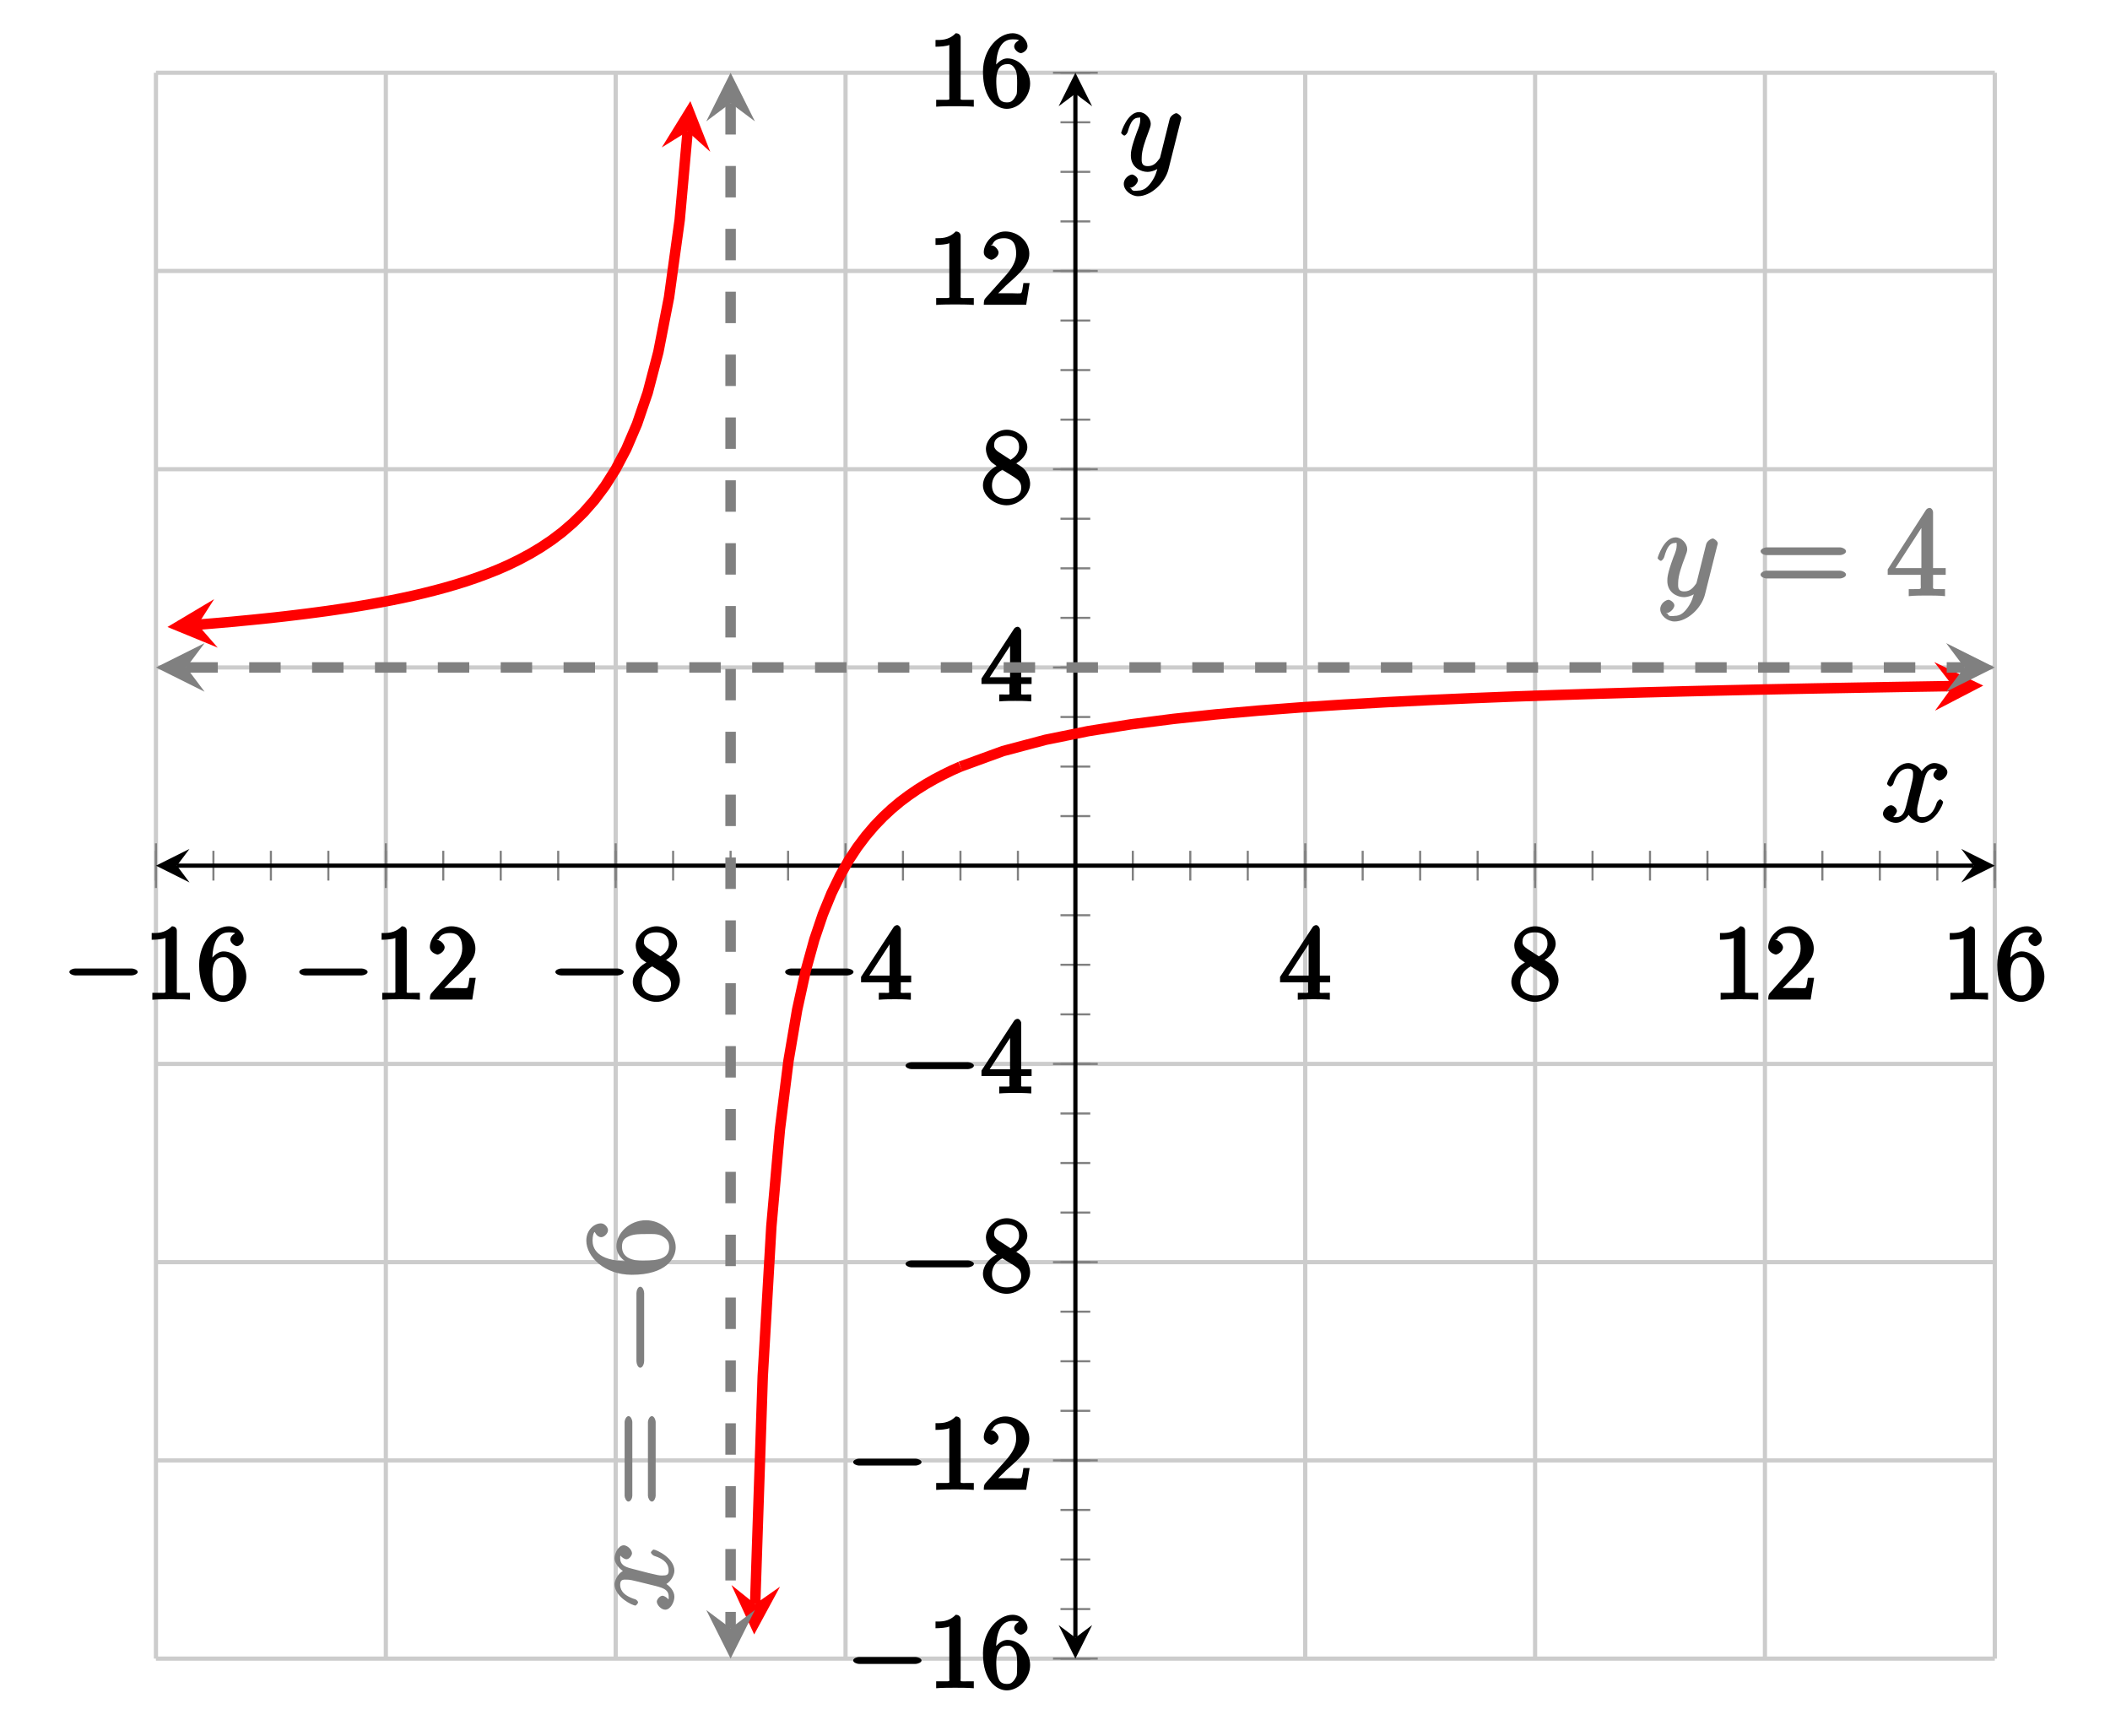
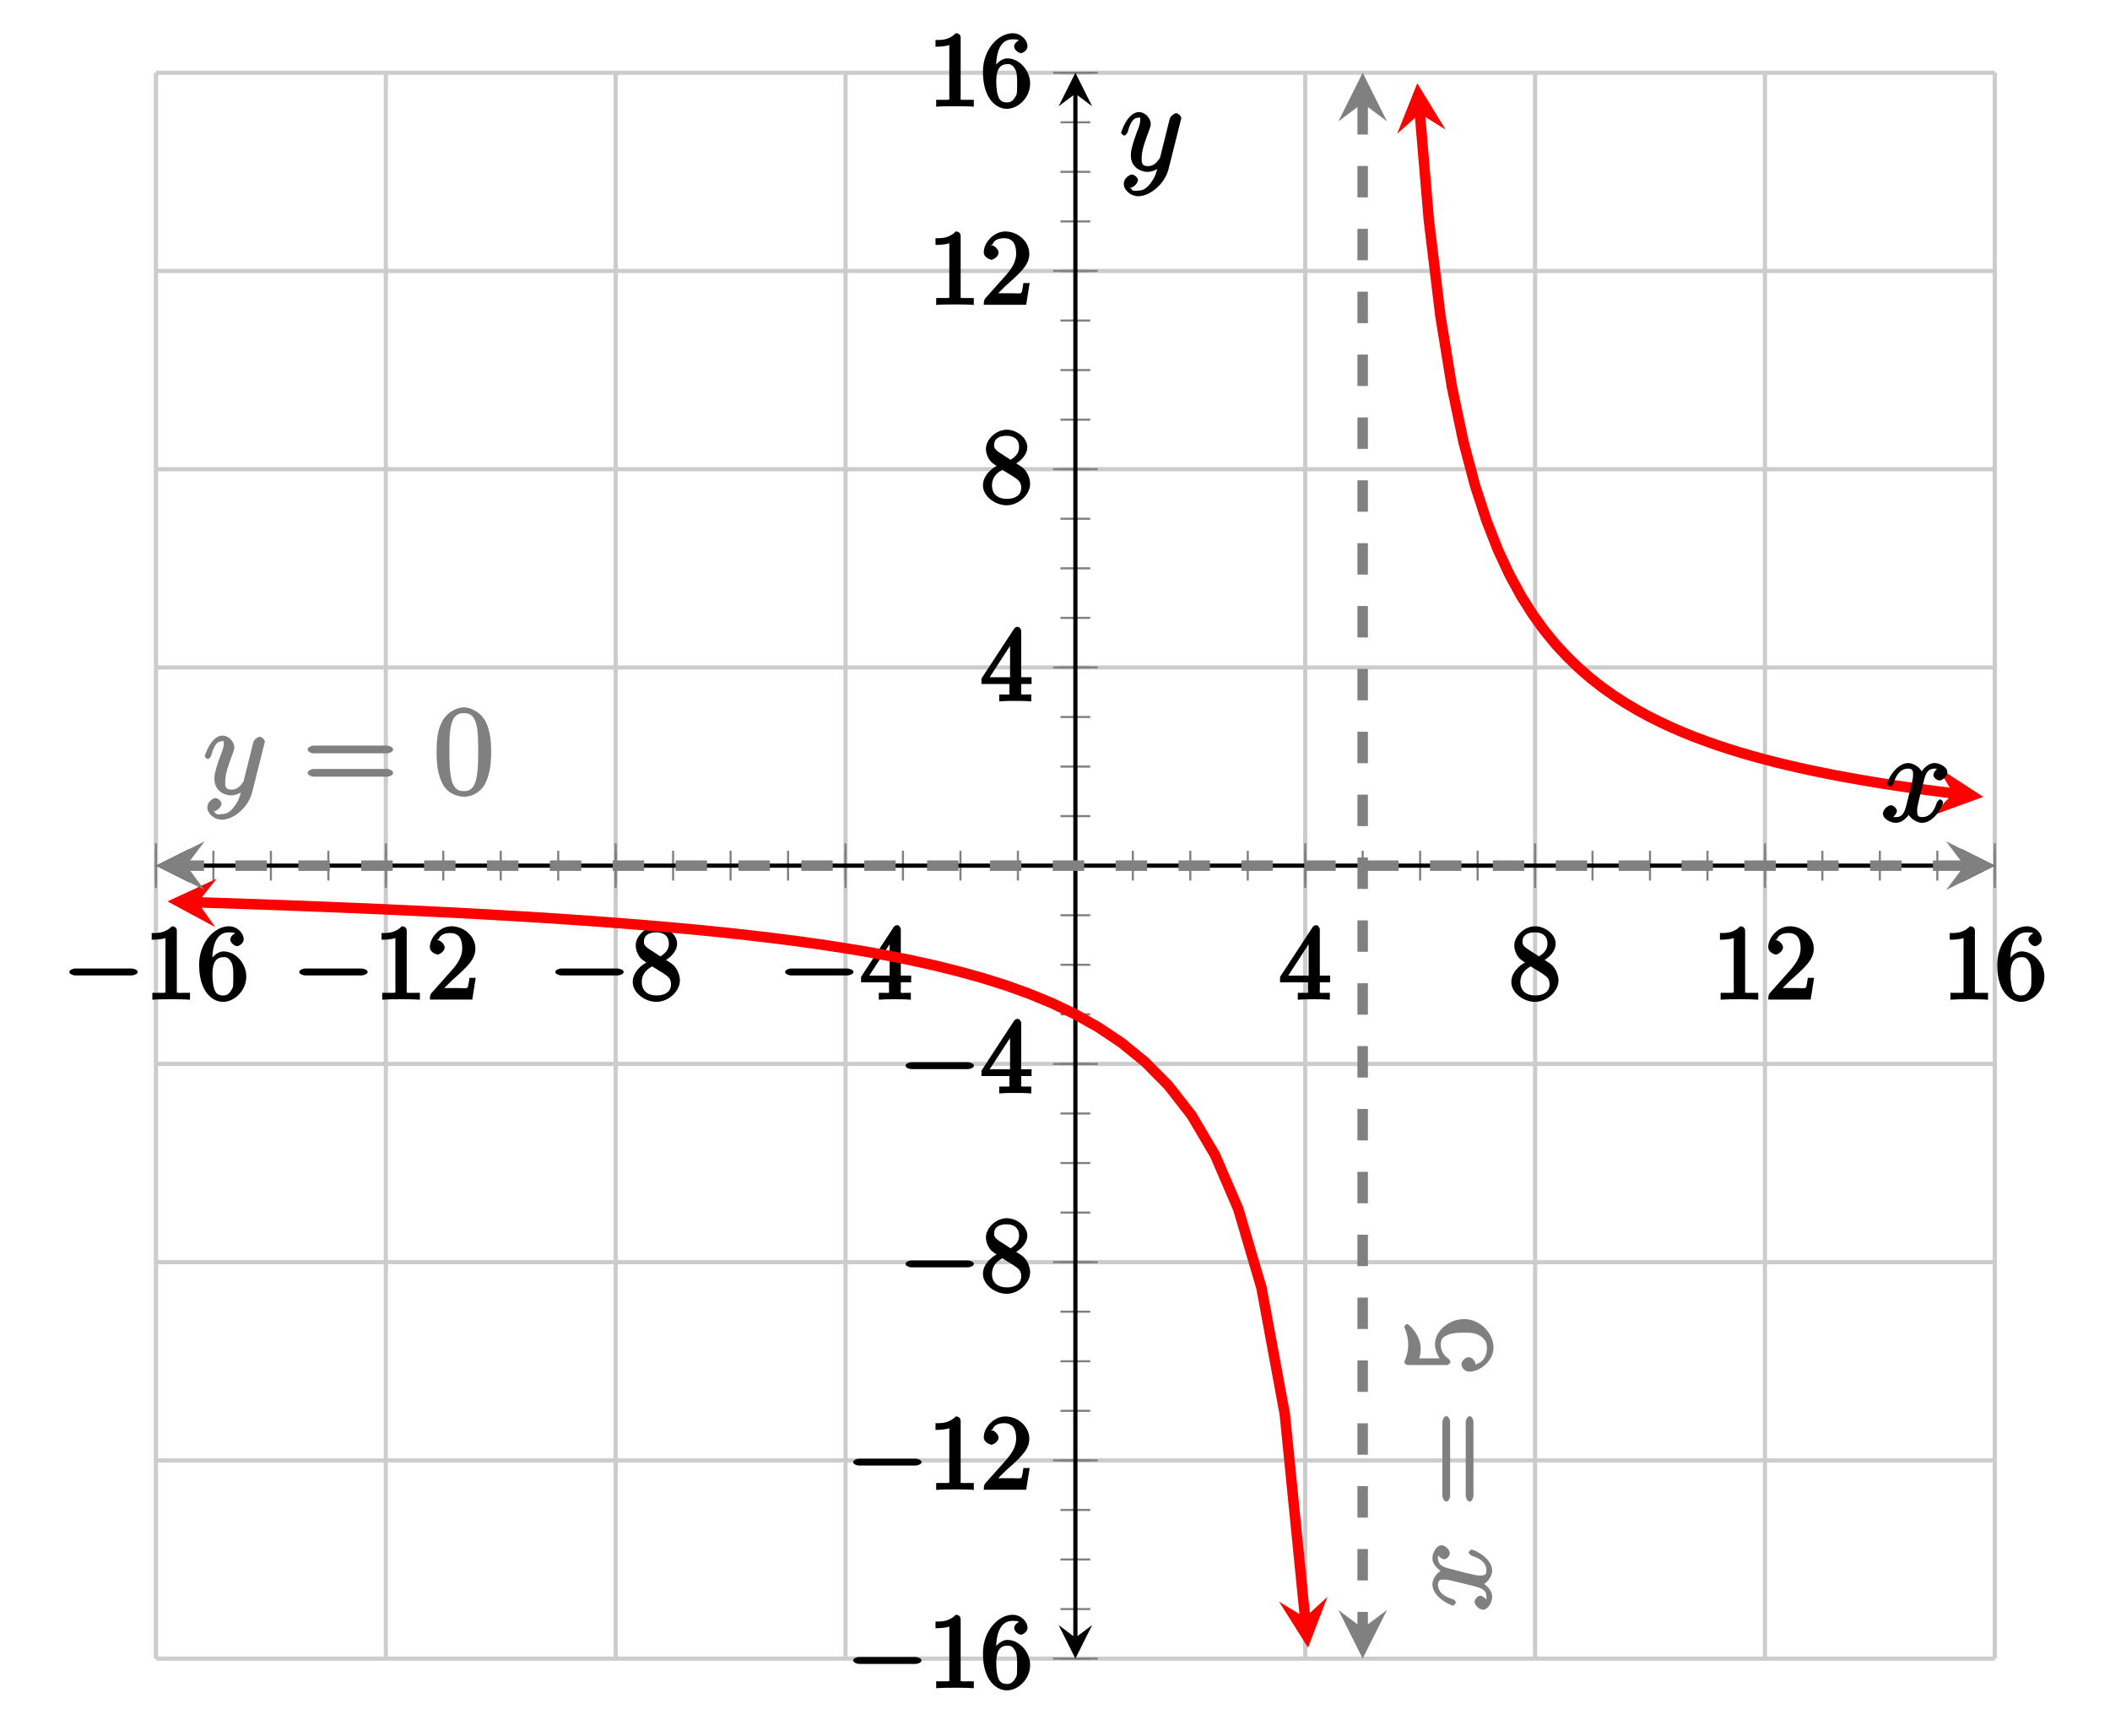
<svg xmlns="http://www.w3.org/2000/svg" xmlns:xlink="http://www.w3.org/1999/xlink" width="200.63pt" height="165.05pt" viewBox="0 0 200.63 165.05" version="1.1">
  <defs>
    <g>
      <symbol overflow="visible" id="glyph0-0">
        <path style="stroke:none;" d="" />
      </symbol>
      <symbol overflow="visible" id="glyph0-1">
        <path style="stroke:none;" d="M 6.562 -2.297 C 6.734 -2.297 7.125 -2.422 7.125 -2.625 C 7.125 -2.828 6.734 -2.953 6.562 -2.953 L 1.172 -2.953 C 1 -2.953 0.625 -2.828 0.625 -2.625 C 0.625 -2.422 1 -2.297 1.172 -2.297 Z M 6.562 -2.297 " />
      </symbol>
      <symbol overflow="visible" id="glyph1-0">
        <path style="stroke:none;" d="" />
      </symbol>
      <symbol overflow="visible" id="glyph1-1">
        <path style="stroke:none;" d="M 3.094 -6.547 C 3.094 -6.781 2.938 -6.969 2.625 -6.969 C 1.953 -6.281 1.203 -6.328 0.703 -6.328 L 0.703 -5.688 C 1.094 -5.688 1.797 -5.734 2.016 -5.859 L 2.016 -0.953 C 2.016 -0.594 2.156 -0.641 1.266 -0.641 L 0.766 -0.641 L 0.766 0.016 C 1.297 -0.031 2.156 -0.031 2.562 -0.031 C 2.953 -0.031 3.828 -0.031 4.344 0.016 L 4.344 -0.641 L 3.859 -0.641 C 2.953 -0.641 3.094 -0.578 3.094 -0.953 Z M 3.094 -6.547 " />
      </symbol>
      <symbol overflow="visible" id="glyph1-2">
        <path style="stroke:none;" d="M 1.484 -3.422 L 1.484 -3.672 C 1.484 -6.188 2.547 -6.391 3.062 -6.391 C 3.297 -6.391 3.594 -6.375 3.625 -6.312 C 3.781 -6.312 3.203 -6.156 3.203 -5.703 C 3.203 -5.391 3.625 -5.078 3.844 -5.078 C 4 -5.078 4.469 -5.328 4.469 -5.719 C 4.469 -6.312 3.875 -6.969 3.047 -6.969 C 1.766 -6.969 0.234 -5.516 0.234 -3.312 C 0.234 -0.641 1.578 0.219 2.5 0.219 C 3.609 0.219 4.719 -0.875 4.719 -2.188 C 4.719 -3.453 3.672 -4.578 2.562 -4.578 C 1.891 -4.578 1.328 -3.906 1.141 -3.422 Z M 2.5 -0.391 C 1.875 -0.391 1.75 -0.812 1.688 -0.969 C 1.5 -1.438 1.5 -2.234 1.5 -2.406 C 1.5 -3.188 1.656 -4.031 2.547 -4.031 C 2.719 -4.031 3.047 -4.078 3.344 -3.453 L 3.297 -3.562 C 3.484 -3.203 3.484 -2.688 3.484 -2.203 C 3.484 -1.719 3.484 -1.219 3.406 -1.094 C 3.062 -0.391 2.734 -0.391 2.5 -0.391 Z M 2.5 -0.391 " />
      </symbol>
      <symbol overflow="visible" id="glyph1-3">
        <path style="stroke:none;" d="M 1.391 -0.812 L 2.438 -1.844 C 4 -3.219 4.641 -3.875 4.641 -4.859 C 4.641 -6 3.578 -6.969 2.359 -6.969 C 1.234 -6.969 0.312 -5.875 0.312 -5 C 0.312 -4.438 1 -4.281 1.031 -4.281 C 1.203 -4.281 1.719 -4.562 1.719 -4.969 C 1.719 -5.219 1.359 -5.656 1.016 -5.656 C 0.938 -5.656 0.922 -5.656 1.141 -5.734 C 1.281 -6.125 1.656 -6.328 2.234 -6.328 C 3.141 -6.328 3.391 -5.688 3.391 -4.859 C 3.391 -4.062 2.938 -3.406 2.391 -2.781 L 0.484 -0.641 C 0.375 -0.531 0.312 -0.406 0.312 0 L 4.344 0 L 4.672 -2.062 L 4.078 -2.062 C 4 -1.594 3.984 -1.281 3.875 -1.125 C 3.812 -1.047 3.281 -1.094 3.062 -1.094 L 1.266 -1.094 Z M 1.391 -0.812 " />
      </symbol>
      <symbol overflow="visible" id="glyph1-4">
        <path style="stroke:none;" d="M 1.75 -4.828 C 1.281 -5.141 1.297 -5.359 1.297 -5.516 C 1.297 -6.125 1.781 -6.391 2.484 -6.391 C 3.203 -6.391 3.672 -6.031 3.672 -5.312 C 3.672 -4.75 3.328 -4.391 2.859 -4.109 Z M 3.203 -3.656 C 3.922 -4.031 4.453 -4.656 4.453 -5.312 C 4.453 -6.234 3.406 -6.969 2.5 -6.969 C 1.5 -6.969 0.516 -6.062 0.516 -5.141 C 0.516 -4.953 0.578 -4.391 1 -3.922 C 1.109 -3.812 1.469 -3.562 1.531 -3.516 C 1.141 -3.328 0.234 -2.656 0.234 -1.672 C 0.234 -0.609 1.438 0.219 2.484 0.219 C 3.609 0.219 4.719 -0.766 4.719 -1.828 C 4.719 -2.188 4.562 -2.766 4.188 -3.188 C 4 -3.391 3.844 -3.484 3.406 -3.766 Z M 1.953 -3.234 L 3.188 -2.469 C 3.453 -2.266 3.875 -2.078 3.875 -1.469 C 3.875 -0.734 3.312 -0.391 2.5 -0.391 C 1.641 -0.391 1.094 -0.844 1.094 -1.672 C 1.094 -2.25 1.359 -2.766 2.078 -3.156 Z M 1.953 -3.234 " />
      </symbol>
      <symbol overflow="visible" id="glyph1-5">
        <path style="stroke:none;" d="M 2.75 -1.797 L 2.75 -0.938 C 2.75 -0.578 2.906 -0.641 2.172 -0.641 L 1.781 -0.641 L 1.781 0.016 C 2.375 -0.031 2.891 -0.031 3.312 -0.031 C 3.734 -0.031 4.25 -0.031 4.828 0.016 L 4.828 -0.641 L 4.453 -0.641 C 3.719 -0.641 3.875 -0.578 3.875 -0.938 L 3.875 -1.641 L 4.859 -1.641 L 4.859 -2.281 L 3.875 -2.281 L 3.875 -6.656 C 3.875 -6.844 3.703 -7.078 3.531 -7.078 C 3.453 -7.078 3.297 -7.031 3.203 -6.906 L 0.094 -2.156 L 0.094 -1.641 L 2.75 -1.641 Z M 2.984 -2.281 L 0.875 -2.281 L 3.109 -5.719 L 2.812 -5.828 L 2.812 -2.281 Z M 2.984 -2.281 " />
      </symbol>
      <symbol overflow="visible" id="glyph2-0">
        <path style="stroke:none;" d="" />
      </symbol>
      <symbol overflow="visible" id="glyph2-1">
        <path style="stroke:none;" d="M 3.031 1.094 C 2.703 1.547 2.359 1.906 1.766 1.906 C 1.625 1.906 1.203 2.031 1.109 1.703 C 0.906 1.641 0.969 1.641 0.984 1.641 C 1.344 1.641 1.75 1.188 1.75 0.906 C 1.75 0.641 1.359 0.375 1.188 0.375 C 0.984 0.375 0.406 0.688 0.406 1.266 C 0.406 1.875 1.094 2.438 1.766 2.438 C 2.969 2.438 4.328 1.188 4.656 -0.125 L 5.828 -4.797 C 5.844 -4.859 5.875 -4.922 5.875 -5 C 5.875 -5.172 5.562 -5.453 5.391 -5.453 C 5.281 -5.453 4.859 -5.25 4.766 -4.891 L 3.891 -1.375 C 3.828 -1.156 3.875 -1.25 3.781 -1.109 C 3.531 -0.781 3.266 -0.422 2.688 -0.422 C 2.016 -0.422 2.109 -0.922 2.109 -1.25 C 2.109 -1.922 2.438 -2.844 2.766 -3.703 C 2.891 -4.047 2.969 -4.219 2.969 -4.453 C 2.969 -4.953 2.453 -5.562 1.859 -5.562 C 0.766 -5.562 0.156 -3.688 0.156 -3.578 C 0.156 -3.531 0.375 -3.328 0.453 -3.328 C 0.562 -3.328 0.734 -3.531 0.781 -3.688 C 1.062 -4.703 1.359 -5.031 1.828 -5.031 C 1.938 -5.031 1.969 -5.172 1.969 -4.781 C 1.969 -4.469 1.844 -4.125 1.656 -3.672 C 1.078 -2.109 1.078 -1.703 1.078 -1.422 C 1.078 -0.281 2.062 0.125 2.656 0.125 C 3 0.125 3.531 -0.031 3.844 -0.344 L 3.688 -0.516 C 3.516 0.141 3.438 0.5 3.031 1.094 Z M 3.031 1.094 " />
      </symbol>
      <symbol overflow="visible" id="glyph2-2">
        <path style="stroke:none;" d="M 5.672 -5.172 C 5.281 -5.109 4.969 -4.656 4.969 -4.438 C 4.969 -4.141 5.359 -3.906 5.531 -3.906 C 5.891 -3.906 6.297 -4.359 6.297 -4.688 C 6.297 -5.188 5.562 -5.562 5.062 -5.562 C 4.344 -5.562 3.766 -4.703 3.656 -4.469 L 3.984 -4.469 C 3.703 -5.359 2.812 -5.562 2.594 -5.562 C 1.375 -5.562 0.562 -3.844 0.562 -3.578 C 0.562 -3.531 0.781 -3.328 0.859 -3.328 C 0.953 -3.328 1.094 -3.438 1.156 -3.578 C 1.562 -4.922 2.219 -5.031 2.562 -5.031 C 3.094 -5.031 3.031 -4.672 3.031 -4.391 C 3.031 -4.125 2.969 -3.844 2.828 -3.281 L 2.422 -1.641 C 2.234 -0.922 2.062 -0.422 1.422 -0.422 C 1.359 -0.422 1.172 -0.375 0.922 -0.531 L 0.812 -0.281 C 1.25 -0.359 1.5 -0.859 1.5 -1 C 1.5 -1.25 1.156 -1.547 0.938 -1.547 C 0.641 -1.547 0.172 -1.141 0.172 -0.75 C 0.172 -0.25 0.891 0.125 1.406 0.125 C 1.984 0.125 2.5 -0.375 2.75 -0.859 L 2.469 -0.969 C 2.672 -0.266 3.438 0.125 3.875 0.125 C 5.094 0.125 5.891 -1.594 5.891 -1.859 C 5.891 -1.906 5.688 -2.109 5.625 -2.109 C 5.516 -2.109 5.328 -1.906 5.297 -1.812 C 4.969 -0.75 4.453 -0.422 3.906 -0.422 C 3.484 -0.422 3.422 -0.578 3.422 -1.062 C 3.422 -1.328 3.469 -1.516 3.656 -2.312 L 4.078 -3.938 C 4.25 -4.656 4.5 -5.031 5.062 -5.031 C 5.078 -5.031 5.297 -5.062 5.547 -4.906 Z M 5.672 -5.172 " />
      </symbol>
      <symbol overflow="visible" id="glyph3-0">
        <path style="stroke:none;" d="" />
      </symbol>
      <symbol overflow="visible" id="glyph3-1">
        <path style="stroke:none;" d="M 8.062 -3.875 C 8.234 -3.875 8.609 -4.016 8.609 -4.234 C 8.609 -4.453 8.25 -4.609 8.062 -4.609 L 1.031 -4.609 C 0.859 -4.609 0.484 -4.453 0.484 -4.25 C 0.484 -4.016 0.844 -3.875 1.031 -3.875 Z M 8.062 -1.656 C 8.234 -1.656 8.609 -1.797 8.609 -2.016 C 8.609 -2.234 8.25 -2.391 8.062 -2.391 L 1.031 -2.391 C 0.859 -2.391 0.484 -2.234 0.484 -2.016 C 0.484 -1.797 0.844 -1.656 1.031 -1.656 Z M 8.062 -1.656 " />
      </symbol>
      <symbol overflow="visible" id="glyph3-2">
-         <path style="stroke:none;" d="M 4.469 -7.922 C 4.469 -8.156 4.312 -8.359 4.141 -8.359 C 4.047 -8.359 3.891 -8.312 3.797 -8.172 L 0.156 -2.516 L 0.156 -2 L 3.297 -2 L 3.297 -1.047 C 3.297 -0.609 3.438 -0.641 2.562 -0.641 L 2.156 -0.641 L 2.156 0.031 C 2.609 -0.031 3.547 -0.031 3.891 -0.031 C 4.219 -0.031 5.172 -0.031 5.609 0.031 L 5.609 -0.641 L 5.219 -0.641 C 4.344 -0.641 4.469 -0.609 4.469 -1.047 L 4.469 -2 L 5.672 -2 L 5.672 -2.641 L 4.469 -2.641 Z M 3.359 -7 L 3.359 -2.641 L 0.891 -2.641 L 3.641 -6.891 Z M 3.359 -7 " />
+         <path style="stroke:none;" d="M 5.516 -3.969 C 5.516 -4.953 5.453 -5.922 5.016 -6.844 C 4.531 -7.828 3.516 -8.25 2.922 -8.25 C 2.234 -8.25 1.219 -7.75 0.781 -6.75 C 0.438 -6 0.328 -5.266 0.328 -3.969 C 0.328 -2.812 0.453 -1.828 0.891 -0.984 C 1.344 -0.078 2.297 0.25 2.922 0.25 C 3.953 0.25 4.656 -0.406 4.984 -1.062 C 5.484 -2.109 5.516 -3.281 5.516 -3.969 Z M 2.922 -0.281 C 2.531 -0.281 1.906 -0.344 1.688 -1.656 C 1.547 -2.359 1.547 -3.281 1.547 -4.109 C 1.547 -5.094 1.547 -5.969 1.75 -6.688 C 1.953 -7.484 2.406 -7.703 2.922 -7.703 C 3.375 -7.703 3.891 -7.578 4.125 -6.547 C 4.281 -5.875 4.281 -4.922 4.281 -4.109 C 4.281 -3.312 4.281 -2.406 4.141 -1.672 C 3.922 -0.359 3.328 -0.281 2.922 -0.281 Z M 2.922 -0.281 " />
      </symbol>
      <symbol overflow="visible" id="glyph4-0">
        <path style="stroke:none;" d="" />
      </symbol>
      <symbol overflow="visible" id="glyph4-1">
        <path style="stroke:none;" d="M -5.172 -5.672 C -5.109 -5.281 -4.656 -4.969 -4.438 -4.969 C -4.141 -4.969 -3.906 -5.359 -3.906 -5.531 C -3.906 -5.891 -4.359 -6.297 -4.688 -6.297 C -5.188 -6.297 -5.562 -5.562 -5.562 -5.062 C -5.562 -4.344 -4.703 -3.766 -4.469 -3.656 L -4.469 -3.984 C -5.359 -3.703 -5.562 -2.812 -5.562 -2.594 C -5.562 -1.375 -3.844 -0.562 -3.578 -0.562 C -3.531 -0.562 -3.328 -0.781 -3.328 -0.859 C -3.328 -0.953 -3.438 -1.094 -3.578 -1.156 C -4.922 -1.562 -5.031 -2.219 -5.031 -2.562 C -5.031 -3.094 -4.672 -3.031 -4.391 -3.031 C -4.125 -3.031 -3.844 -2.969 -3.281 -2.828 L -1.641 -2.422 C -0.922 -2.234 -0.422 -2.062 -0.422 -1.422 C -0.422 -1.359 -0.375 -1.172 -0.531 -0.922 L -0.281 -0.812 C -0.359 -1.25 -0.859 -1.5 -1 -1.5 C -1.25 -1.5 -1.547 -1.156 -1.547 -0.938 C -1.547 -0.641 -1.141 -0.172 -0.75 -0.172 C -0.25 -0.172 0.125 -0.891 0.125 -1.406 C 0.125 -1.984 -0.375 -2.5 -0.859 -2.75 L -0.969 -2.469 C -0.266 -2.672 0.125 -3.438 0.125 -3.875 C 0.125 -5.094 -1.594 -5.891 -1.859 -5.891 C -1.906 -5.891 -2.109 -5.688 -2.109 -5.625 C -2.109 -5.516 -1.906 -5.328 -1.812 -5.297 C -0.75 -4.969 -0.422 -4.453 -0.422 -3.906 C -0.422 -3.484 -0.578 -3.422 -1.062 -3.422 C -1.328 -3.422 -1.516 -3.469 -2.312 -3.656 L -3.938 -4.078 C -4.656 -4.25 -5.031 -4.5 -5.031 -5.062 C -5.031 -5.078 -5.062 -5.297 -4.906 -5.547 Z M -5.172 -5.672 " />
      </symbol>
      <symbol overflow="visible" id="glyph5-0">
        <path style="stroke:none;" d="" />
      </symbol>
      <symbol overflow="visible" id="glyph5-1">
        <path style="stroke:none;" d="M -3.875 -8.062 C -3.875 -8.234 -4.016 -8.609 -4.234 -8.609 C -4.453 -8.609 -4.609 -8.25 -4.609 -8.062 L -4.609 -1.031 C -4.609 -0.859 -4.453 -0.484 -4.25 -0.484 C -4.016 -0.484 -3.875 -0.844 -3.875 -1.031 Z M -1.656 -8.062 C -1.656 -8.234 -1.797 -8.609 -2.016 -8.609 C -2.234 -8.609 -2.391 -8.25 -2.391 -8.062 L -2.391 -1.031 C -2.391 -0.859 -2.234 -0.484 -2.016 -0.484 C -1.797 -0.484 -1.656 -0.844 -1.656 -1.031 Z M -1.656 -8.062 " />
      </symbol>
      <symbol overflow="visible" id="glyph5-2">
-         <path style="stroke:none;" d="M -4.297 -1.625 C -7.328 -1.625 -7.656 -2.938 -7.656 -3.578 C -7.656 -4.016 -7.562 -4.328 -7.469 -4.391 C -7.469 -4.531 -7.312 -3.906 -6.828 -3.906 C -6.562 -3.906 -6.188 -4.25 -6.188 -4.562 C -6.188 -4.859 -6.516 -5.219 -6.859 -5.219 C -7.484 -5.219 -8.25 -4.609 -8.25 -3.578 C -8.25 -2.062 -6.547 -0.328 -3.922 -0.328 C -0.641 -0.328 0.25 -1.922 0.25 -2.938 C 0.25 -4.25 -1.031 -5.516 -2.578 -5.516 C -4.172 -5.516 -5.391 -4.25 -5.391 -3.047 C -5.391 -1.984 -4.312 -1.422 -3.984 -1.297 L -3.984 -1.625 Z M -0.375 -2.938 C -0.375 -2.188 -0.891 -1.984 -1.141 -1.875 C -1.453 -1.766 -2.031 -1.656 -2.875 -1.656 C -3.812 -1.656 -4.859 -1.922 -4.859 -3 C -4.859 -3.656 -4.547 -3.844 -4.141 -4.016 C -3.703 -4.203 -3.109 -4.203 -2.594 -4.203 C -1.984 -4.203 -1.547 -4.25 -1.094 -4.031 C -0.531 -3.734 -0.375 -3.422 -0.375 -2.938 Z M -0.375 -2.938 " />
-       </symbol>
-       <symbol overflow="visible" id="glyph6-0">
-         <path style="stroke:none;" d="" />
-       </symbol>
-       <symbol overflow="visible" id="glyph6-1">
-         <path style="stroke:none;" d="M -2.75 -7.875 C -2.75 -8.078 -2.875 -8.484 -3.125 -8.484 C -3.359 -8.484 -3.484 -8.078 -3.484 -7.875 L -3.484 -1.406 C -3.484 -1.203 -3.359 -0.781 -3.125 -0.781 C -2.875 -0.781 -2.75 -1.203 -2.75 -1.406 Z M -2.75 -7.875 " />
+         <path style="stroke:none;" d="M -6.844 -1.531 C -6.688 -2.047 -6.672 -2.469 -6.672 -2.594 C -6.672 -3.938 -7.812 -4.953 -7.969 -4.953 C -8.016 -4.953 -8.234 -4.781 -8.234 -4.703 C -8.234 -4.688 -8.234 -4.656 -8.188 -4.547 C -7.906 -3.891 -7.859 -3.312 -7.859 -3 C -7.859 -2.219 -8.109 -1.656 -8.203 -1.422 C -8.234 -1.344 -8.234 -1.312 -8.234 -1.297 C -8.234 -1.203 -8.016 -1.047 -7.812 -1.047 L -4.266 -1.047 C -4.047 -1.047 -3.844 -1.203 -3.844 -1.344 C -3.844 -1.406 -3.891 -1.531 -4.031 -1.656 C -4.516 -1.984 -4.766 -2.438 -4.766 -3.031 C -4.766 -3.672 -4.328 -3.812 -4.125 -3.906 C -3.656 -4.109 -3.078 -4.125 -2.625 -4.125 C -2.156 -4.125 -1.594 -4.172 -1.047 -3.844 C -0.625 -3.578 -0.375 -3.234 -0.375 -2.703 C -0.375 -1.906 -0.75 -1.297 -1.391 -1.141 C -1.453 -0.984 -1.453 -1.047 -1.453 -1.109 C -1.453 -1.312 -1.703 -1.797 -2.109 -1.797 C -2.453 -1.797 -2.797 -1.406 -2.797 -1.109 C -2.797 -0.891 -2.531 -0.422 -2.062 -0.422 C -1.047 -0.422 0.25 -1.406 0.25 -2.719 C 0.25 -4.078 -1.031 -5.422 -2.547 -5.422 C -3.969 -5.422 -5.312 -4.297 -5.312 -3.047 C -5.312 -2.359 -4.953 -1.719 -4.625 -1.406 L -4.516 -1.688 L -6.797 -1.688 Z M -6.844 -1.531 " />
      </symbol>
    </g>
    <clipPath id="clip1">
-       <path d="M 14.828 6.918 L 80 6.918 L 80 74 L 14.828 74 Z M 14.828 6.918 " />
+       <path d="M 14.828 71 L 139 71 L 139 157.719 L 14.828 157.719 Z M 14.828 71 " />
    </clipPath>
    <clipPath id="clip2">
-       <path d="M 57 58 L 106 58 L 106 157.719 L 57 157.719 Z M 57 58 " />
+       <path d="M 120 6.918 L 189.676 6.918 L 189.676 90 L 120 90 Z M 120 6.918 " />
    </clipPath>
    <clipPath id="clip3">
-       <path d="M 77 51 L 189.676 51 L 189.676 87 L 77 87 Z M 77 51 " />
+       <path d="M 185 80 L 189.676 80 L 189.676 85 L 185 85 Z M 185 80 " />
    </clipPath>
    <clipPath id="clip4">
-       <path d="M 14.828 61 L 20 61 L 20 66 L 14.828 66 Z M 14.828 61 " />
+       <path d="M 14.828 80 L 20 80 L 20 85 L 14.828 85 Z M 14.828 80 " />
    </clipPath>
    <clipPath id="clip5">
-       <path d="M 185 61 L 189.676 61 L 189.676 66 L 185 66 Z M 185 61 " />
+       <path d="M 127 6.918 L 132 6.918 L 132 12 L 127 12 Z M 127 6.918 " />
    </clipPath>
    <clipPath id="clip6">
-       <path d="M 67 6.918 L 72 6.918 L 72 12 L 67 12 Z M 67 6.918 " />
-     </clipPath>
-     <clipPath id="clip7">
-       <path d="M 67 153 L 72 153 L 72 157.719 L 67 157.719 Z M 67 153 " />
+       <path d="M 127 153 L 132 153 L 132 157.719 L 127 157.719 Z M 127 153 " />
    </clipPath>
  </defs>
  <g id="surface1">
    <path style="fill:none;stroke-width:0.399;stroke-linecap:butt;stroke-linejoin:miter;stroke:rgb(79.999%,79.999%,79.999%);stroke-opacity:1;stroke-miterlimit:10;" d="M -0.002 0.001 L -0.002 150.802 M 21.858 0.001 L 21.858 150.802 M 43.713 0.001 L 43.713 150.802 M 65.568 0.001 L 65.568 150.802 M 109.279 0.001 L 109.279 150.802 M 131.135 0.001 L 131.135 150.802 M 152.99 0.001 L 152.99 150.802 M 174.846 0.001 L 174.846 150.802 " transform="matrix(1,0,0,-1,14.83,157.72)" />
    <path style="fill:none;stroke-width:0.399;stroke-linecap:butt;stroke-linejoin:miter;stroke:rgb(79.999%,79.999%,79.999%);stroke-opacity:1;stroke-miterlimit:10;" d="M -0.002 0.001 L 174.846 0.001 M -0.002 18.849 L 174.846 18.849 M -0.002 37.7 L 174.846 37.7 M -0.002 56.552 L 174.846 56.552 M -0.002 94.251 L 174.846 94.251 M -0.002 113.103 L 174.846 113.103 M -0.002 131.954 L 174.846 131.954 M -0.002 150.802 L 174.846 150.802 " transform="matrix(1,0,0,-1,14.83,157.72)" />
    <path style="fill:none;stroke-width:0.199;stroke-linecap:butt;stroke-linejoin:miter;stroke:rgb(50%,50%,50%);stroke-opacity:1;stroke-miterlimit:10;" d="M -0.002 73.986 L -0.002 76.818 M 5.463 73.986 L 5.463 76.818 M 10.928 73.986 L 10.928 76.818 M 16.393 73.986 L 16.393 76.818 M 21.858 73.986 L 21.858 76.818 M 27.318 73.986 L 27.318 76.818 M 32.783 73.986 L 32.783 76.818 M 38.248 73.986 L 38.248 76.818 M 43.713 73.986 L 43.713 76.818 M 49.174 73.986 L 49.174 76.818 M 54.639 73.986 L 54.639 76.818 M 60.104 73.986 L 60.104 76.818 M 65.568 73.986 L 65.568 76.818 M 71.029 73.986 L 71.029 76.818 M 76.494 73.986 L 76.494 76.818 M 81.959 73.986 L 81.959 76.818 M 87.424 73.986 L 87.424 76.818 M 92.885 73.986 L 92.885 76.818 M 98.35 73.986 L 98.35 76.818 M 103.815 73.986 L 103.815 76.818 M 109.279 73.986 L 109.279 76.818 M 114.74 73.986 L 114.74 76.818 M 120.205 73.986 L 120.205 76.818 M 125.67 73.986 L 125.67 76.818 M 131.135 73.986 L 131.135 76.818 M 136.596 73.986 L 136.596 76.818 M 142.061 73.986 L 142.061 76.818 M 147.525 73.986 L 147.525 76.818 M 152.99 73.986 L 152.99 76.818 M 158.451 73.986 L 158.451 76.818 M 163.916 73.986 L 163.916 76.818 M 169.381 73.986 L 169.381 76.818 M 174.846 73.986 L 174.846 76.818 " transform="matrix(1,0,0,-1,14.83,157.72)" />
    <path style="fill:none;stroke-width:0.199;stroke-linecap:butt;stroke-linejoin:miter;stroke:rgb(50%,50%,50%);stroke-opacity:1;stroke-miterlimit:10;" d="M -0.002 73.275 L -0.002 77.529 M 21.858 73.275 L 21.858 77.529 M 43.713 73.275 L 43.713 77.529 M 65.568 73.275 L 65.568 77.529 M 109.279 73.275 L 109.279 77.529 M 131.135 73.275 L 131.135 77.529 M 152.99 73.275 L 152.99 77.529 M 174.846 73.275 L 174.846 77.529 " transform="matrix(1,0,0,-1,14.83,157.72)" />
    <path style="fill:none;stroke-width:0.199;stroke-linecap:butt;stroke-linejoin:miter;stroke:rgb(50%,50%,50%);stroke-opacity:1;stroke-miterlimit:10;" d="M 86.006 0.001 L 88.838 0.001 M 86.006 4.712 L 88.838 4.712 M 86.006 9.427 L 88.838 9.427 M 86.006 14.138 L 88.838 14.138 M 86.006 18.849 L 88.838 18.849 M 86.006 23.564 L 88.838 23.564 M 86.006 28.275 L 88.838 28.275 M 86.006 32.99 L 88.838 32.99 M 86.006 37.7 L 88.838 37.7 M 86.006 42.415 L 88.838 42.415 M 86.006 47.126 L 88.838 47.126 M 86.006 51.837 L 88.838 51.837 M 86.006 56.552 L 88.838 56.552 M 86.006 61.263 L 88.838 61.263 M 86.006 65.978 L 88.838 65.978 M 86.006 70.689 L 88.838 70.689 M 86.006 75.404 L 88.838 75.404 M 86.006 80.115 L 88.838 80.115 M 86.006 84.825 L 88.838 84.825 M 86.006 89.54 L 88.838 89.54 M 86.006 94.251 L 88.838 94.251 M 86.006 98.966 L 88.838 98.966 M 86.006 103.677 L 88.838 103.677 M 86.006 108.392 L 88.838 108.392 M 86.006 113.103 L 88.838 113.103 M 86.006 117.814 L 88.838 117.814 M 86.006 122.529 L 88.838 122.529 M 86.006 127.24 L 88.838 127.24 M 86.006 131.954 L 88.838 131.954 M 86.006 136.665 L 88.838 136.665 M 86.006 141.38 L 88.838 141.38 M 86.006 146.091 L 88.838 146.091 M 86.006 150.802 L 88.838 150.802 " transform="matrix(1,0,0,-1,14.83,157.72)" />
    <path style="fill:none;stroke-width:0.199;stroke-linecap:butt;stroke-linejoin:miter;stroke:rgb(50%,50%,50%);stroke-opacity:1;stroke-miterlimit:10;" d="M 85.295 0.001 L 89.549 0.001 M 85.295 18.849 L 89.549 18.849 M 85.295 37.7 L 89.549 37.7 M 85.295 56.552 L 89.549 56.552 M 85.295 94.251 L 89.549 94.251 M 85.295 113.103 L 89.549 113.103 M 85.295 131.954 L 89.549 131.954 M 85.295 150.802 L 89.549 150.802 " transform="matrix(1,0,0,-1,14.83,157.72)" />
    <path style="fill:none;stroke-width:0.399;stroke-linecap:butt;stroke-linejoin:miter;stroke:rgb(0%,0%,0%);stroke-opacity:1;stroke-miterlimit:10;" d="M 1.994 75.404 L 172.854 75.404 " transform="matrix(1,0,0,-1,14.83,157.72)" />
    <path style=" stroke:none;fill-rule:nonzero;fill:rgb(0%,0%,0%);fill-opacity:1;" d="M 14.828 82.316 L 18.02 83.914 L 16.824 82.316 L 18.02 80.723 " />
    <path style=" stroke:none;fill-rule:nonzero;fill:rgb(0%,0%,0%);fill-opacity:1;" d="M 189.676 82.316 L 186.488 80.723 L 187.684 82.316 L 186.488 83.914 " />
    <path style="fill:none;stroke-width:0.399;stroke-linecap:butt;stroke-linejoin:miter;stroke:rgb(0%,0%,0%);stroke-opacity:1;stroke-miterlimit:10;" d="M 87.424 1.993 L 87.424 148.81 " transform="matrix(1,0,0,-1,14.83,157.72)" />
    <path style=" stroke:none;fill-rule:nonzero;fill:rgb(0%,0%,0%);fill-opacity:1;" d="M 102.254 157.719 L 103.848 154.531 L 102.254 155.727 L 100.66 154.531 " />
    <path style=" stroke:none;fill-rule:nonzero;fill:rgb(0%,0%,0%);fill-opacity:1;" d="M 102.254 6.918 L 100.66 10.105 L 102.254 8.91 L 103.848 10.105 " />
    <g style="fill:rgb(0%,0%,0%);fill-opacity:1;">
      <use xlink:href="#glyph0-1" x="5.97" y="95.05" />
    </g>
    <g style="fill:rgb(0%,0%,0%);fill-opacity:1;">
      <use xlink:href="#glyph1-1" x="13.72" y="95.05" />
      <use xlink:href="#glyph1-2" x="18.701" y="95.05" />
    </g>
    <g style="fill:rgb(0%,0%,0%);fill-opacity:1;">
      <use xlink:href="#glyph0-1" x="27.83" y="95.05" />
    </g>
    <g style="fill:rgb(0%,0%,0%);fill-opacity:1;">
      <use xlink:href="#glyph1-1" x="35.58" y="95.05" />
      <use xlink:href="#glyph1-3" x="40.562" y="95.05" />
    </g>
    <g style="fill:rgb(0%,0%,0%);fill-opacity:1;">
      <use xlink:href="#glyph0-1" x="52.18" y="95.05" />
    </g>
    <g style="fill:rgb(0%,0%,0%);fill-opacity:1;">
      <use xlink:href="#glyph1-4" x="59.93" y="95.05" />
    </g>
    <g style="fill:rgb(0%,0%,0%);fill-opacity:1;">
      <use xlink:href="#glyph0-1" x="74.03" y="95.05" />
    </g>
    <g style="fill:rgb(0%,0%,0%);fill-opacity:1;">
      <use xlink:href="#glyph1-5" x="81.78" y="95.05" />
    </g>
    <g style="fill:rgb(0%,0%,0%);fill-opacity:1;">
      <use xlink:href="#glyph1-5" x="121.62" y="95.05" />
    </g>
    <g style="fill:rgb(0%,0%,0%);fill-opacity:1;">
      <use xlink:href="#glyph1-4" x="143.47" y="95.05" />
    </g>
    <g style="fill:rgb(0%,0%,0%);fill-opacity:1;">
      <use xlink:href="#glyph1-1" x="162.84" y="95.05" />
      <use xlink:href="#glyph1-3" x="167.821" y="95.05" />
    </g>
    <g style="fill:rgb(0%,0%,0%);fill-opacity:1;">
      <use xlink:href="#glyph1-1" x="184.69" y="95.05" />
      <use xlink:href="#glyph1-2" x="189.672" y="95.05" />
    </g>
    <g style="fill:rgb(0%,0%,0%);fill-opacity:1;">
      <use xlink:href="#glyph0-1" x="80.5" y="160.52" />
    </g>
    <g style="fill:rgb(0%,0%,0%);fill-opacity:1;">
      <use xlink:href="#glyph1-1" x="88.25" y="160.52" />
      <use xlink:href="#glyph1-2" x="93.231" y="160.52" />
    </g>
    <g style="fill:rgb(0%,0%,0%);fill-opacity:1;">
      <use xlink:href="#glyph0-1" x="80.5" y="141.66" />
    </g>
    <g style="fill:rgb(0%,0%,0%);fill-opacity:1;">
      <use xlink:href="#glyph1-1" x="88.25" y="141.66" />
      <use xlink:href="#glyph1-3" x="93.231" y="141.66" />
    </g>
    <g style="fill:rgb(0%,0%,0%);fill-opacity:1;">
      <use xlink:href="#glyph0-1" x="85.48" y="122.81" />
    </g>
    <g style="fill:rgb(0%,0%,0%);fill-opacity:1;">
      <use xlink:href="#glyph1-4" x="93.23" y="122.81" />
    </g>
    <g style="fill:rgb(0%,0%,0%);fill-opacity:1;">
      <use xlink:href="#glyph0-1" x="85.48" y="103.96" />
    </g>
    <g style="fill:rgb(0%,0%,0%);fill-opacity:1;">
      <use xlink:href="#glyph1-5" x="93.23" y="103.96" />
    </g>
    <g style="fill:rgb(0%,0%,0%);fill-opacity:1;">
      <use xlink:href="#glyph1-5" x="93.23" y="66.68" />
    </g>
    <g style="fill:rgb(0%,0%,0%);fill-opacity:1;">
      <use xlink:href="#glyph1-4" x="93.23" y="47.83" />
    </g>
    <g style="fill:rgb(0%,0%,0%);fill-opacity:1;">
      <use xlink:href="#glyph1-1" x="88.25" y="28.98" />
      <use xlink:href="#glyph1-3" x="93.231" y="28.98" />
    </g>
    <g style="fill:rgb(0%,0%,0%);fill-opacity:1;">
      <use xlink:href="#glyph1-1" x="88.25" y="10.13" />
      <use xlink:href="#glyph1-2" x="93.231" y="10.13" />
    </g>
    <g clip-path="url(#clip1)" clip-rule="nonzero">
-       <path style="fill:none;stroke-width:0.996;stroke-linecap:butt;stroke-linejoin:miter;stroke:rgb(100%,0%,0%);stroke-opacity:1;stroke-miterlimit:10;" d="M 3.975 98.314 L 2.107 98.173 L 3.123 98.251 L 4.139 98.333 L 5.15 98.415 L 6.166 98.501 L 7.182 98.591 L 8.197 98.689 L 9.209 98.786 L 11.24 98.997 L 12.256 99.111 L 13.268 99.232 L 14.283 99.357 L 15.299 99.49 L 16.315 99.626 L 17.326 99.775 L 18.342 99.927 L 19.358 100.091 L 20.373 100.263 L 21.389 100.447 L 22.4 100.642 L 23.416 100.849 L 24.432 101.072 L 25.447 101.31 L 26.459 101.564 L 27.475 101.837 L 28.49 102.13 L 29.506 102.447 L 30.518 102.794 L 31.533 103.169 L 32.549 103.575 L 33.565 104.025 L 34.576 104.521 L 35.592 105.068 L 36.608 105.677 L 37.623 106.357 L 38.639 107.126 L 39.65 107.997 L 40.666 108.993 L 41.682 110.15 L 42.697 111.501 L 43.709 113.103 L 44.725 115.032 L 45.74 117.4 L 46.756 120.38 L 47.768 124.24 L 48.783 129.435 L 49.799 136.814 L 50.553 145.224 " transform="matrix(1,0,0,-1,14.83,157.72)" />
-     </g>
-     <path style=" stroke:none;fill-rule:nonzero;fill:rgb(100%,0%,0%);fill-opacity:1;" d="M 15.922 59.621 L 20.703 61.586 L 18.805 59.406 L 20.363 56.973 " />
-     <path style=" stroke:none;fill-rule:nonzero;fill:rgb(100%,0%,0%);fill-opacity:1;" d="M 65.645 9.617 L 62.926 14.02 L 65.383 12.496 L 67.535 14.434 " />
+       <path style="fill:none;stroke-width:0.996;stroke-linecap:butt;stroke-linejoin:miter;stroke:rgb(100%,0%,0%);stroke-opacity:1;stroke-miterlimit:10;" d="M 3.982 71.915 L 3.307 71.935 L 5.518 71.865 L 7.732 71.794 L 9.947 71.716 L 12.158 71.638 L 16.588 71.466 L 18.799 71.376 L 21.014 71.282 L 23.225 71.181 L 25.44 71.075 L 27.654 70.966 L 29.865 70.853 L 32.08 70.728 L 34.295 70.599 L 36.506 70.466 L 38.721 70.322 L 40.932 70.169 L 43.147 70.005 L 45.361 69.833 L 47.572 69.65 L 49.787 69.454 L 52.002 69.247 L 54.213 69.021 L 56.428 68.779 L 58.639 68.517 L 60.854 68.236 L 63.068 67.927 L 65.279 67.591 L 67.494 67.228 L 69.705 66.825 L 71.92 66.384 L 74.135 65.892 L 76.346 65.341 L 78.561 64.728 L 80.775 64.032 L 82.986 63.24 L 85.201 62.325 L 87.412 61.267 L 89.627 60.021 L 91.842 58.536 L 94.053 56.732 L 96.268 54.493 L 98.483 51.65 L 100.693 47.907 L 102.908 42.767 L 105.119 35.255 L 107.334 23.259 L 109.26 3.919 " transform="matrix(1,0,0,-1,14.83,157.72)" />
+     </g>
+     <path style=" stroke:none;fill-rule:nonzero;fill:rgb(100%,0%,0%);fill-opacity:1;" d="M 15.922 85.715 L 20.473 88.168 L 18.812 85.805 L 20.613 83.547 " />
+     <path style=" stroke:none;fill-rule:nonzero;fill:rgb(100%,0%,0%);fill-opacity:1;" d="M 124.379 156.68 L 126.223 151.844 L 124.09 153.801 L 121.617 152.305 " />
    <g clip-path="url(#clip2)" clip-rule="nonzero">
-       <path style="fill:none;stroke-width:0.996;stroke-linecap:butt;stroke-linejoin:miter;stroke:rgb(100%,0%,0%);stroke-opacity:1;stroke-miterlimit:10;" d="M 56.975 5.189 L 57.697 26.88 L 58.514 41.091 L 59.33 50.349 L 60.147 56.865 L 60.967 61.693 L 61.783 65.419 L 62.6 68.376 L 63.416 70.786 L 64.236 72.786 L 65.053 74.47 L 65.869 75.911 L 66.686 77.154 L 67.506 78.24 L 68.322 79.197 L 69.139 80.044 L 69.955 80.802 L 70.772 81.486 L 71.592 82.099 L 72.408 82.657 L 73.225 83.169 L 74.041 83.634 L 74.861 84.064 L 75.678 84.462 L 76.494 84.825 " transform="matrix(1,0,0,-1,14.83,157.72)" />
-     </g>
-     <path style=" stroke:none;fill-rule:nonzero;fill:rgb(100%,0%,0%);fill-opacity:1;" d="M 71.711 155.422 L 74.172 150.875 L 71.805 152.531 L 69.551 150.723 " />
+       <path style="fill:none;stroke-width:0.996;stroke-linecap:butt;stroke-linejoin:miter;stroke:rgb(100%,0%,0%);stroke-opacity:1;stroke-miterlimit:10;" d="M 120.178 146.923 L 121.029 136.818 L 122.131 127.685 L 123.229 120.919 L 124.326 115.7 L 125.424 111.56 L 126.522 108.189 L 127.619 105.392 L 128.721 103.032 L 129.818 101.021 L 130.916 99.282 L 132.014 97.763 L 133.111 96.427 L 134.213 95.24 L 135.311 94.181 L 136.408 93.228 L 137.506 92.368 L 138.604 91.587 L 139.701 90.876 L 140.803 90.224 L 141.9 89.622 L 142.998 89.072 L 144.096 88.56 L 145.193 88.083 L 146.291 87.642 L 147.393 87.232 L 148.49 86.845 L 149.588 86.486 L 150.686 86.146 L 151.783 85.829 L 152.885 85.529 L 153.982 85.243 L 155.08 84.978 L 156.178 84.724 L 157.275 84.482 L 158.373 84.255 L 159.475 84.036 L 160.572 83.829 L 161.67 83.634 L 162.768 83.443 L 163.865 83.263 L 164.963 83.091 L 166.065 82.927 L 167.162 82.771 L 168.26 82.618 L 169.357 82.474 L 170.455 82.333 L 171.557 82.2 L 172.654 82.072 L 170.881 82.271 " transform="matrix(1,0,0,-1,14.83,157.72)" />
+     </g>
+     <path style=" stroke:none;fill-rule:nonzero;fill:rgb(100%,0%,0%);fill-opacity:1;" d="M 134.762 7.914 L 132.848 12.719 L 135.008 10.797 L 137.457 12.328 " />
+     <path style=" stroke:none;fill-rule:nonzero;fill:rgb(100%,0%,0%);fill-opacity:1;" d="M 188.582 75.773 L 184.246 72.957 L 185.711 75.449 L 183.727 77.551 " />
+     <path style="fill:none;stroke-width:0.996;stroke-linecap:butt;stroke-linejoin:miter;stroke:rgb(50%,50%,50%);stroke-opacity:1;stroke-dasharray:2.989,2.989;stroke-miterlimit:10;" d="M 171.955 75.404 L 2.889 75.404 " transform="matrix(1,0,0,-1,14.83,157.72)" />
    <g clip-path="url(#clip3)" clip-rule="nonzero">
-       <path style="fill:none;stroke-width:0.996;stroke-linecap:butt;stroke-linejoin:miter;stroke:rgb(100%,0%,0%);stroke-opacity:1;stroke-miterlimit:10;" d="M 76.494 84.825 L 80.545 86.302 L 84.6 87.376 L 88.65 88.197 L 92.705 88.841 L 96.756 89.361 L 100.807 89.79 L 104.861 90.15 L 108.912 90.458 L 112.967 90.72 L 117.018 90.95 L 121.068 91.15 L 125.123 91.329 L 129.174 91.49 L 133.229 91.63 L 137.279 91.759 L 141.33 91.876 L 145.385 91.982 L 149.436 92.079 L 153.486 92.169 L 157.541 92.251 L 161.592 92.325 L 165.647 92.396 L 169.697 92.462 L 170.861 92.478 " transform="matrix(1,0,0,-1,14.83,157.72)" />
-     </g>
-     <path style=" stroke:none;fill-rule:nonzero;fill:rgb(100%,0%,0%);fill-opacity:1;" d="M 188.578 65.195 L 183.922 62.957 L 185.691 65.242 L 183.992 67.578 " />
-     <path style="fill:none;stroke-width:0.996;stroke-linecap:butt;stroke-linejoin:miter;stroke:rgb(50%,50%,50%);stroke-opacity:1;stroke-dasharray:2.989,2.989;stroke-miterlimit:10;" d="M 2.889 94.251 L 171.955 94.251 " transform="matrix(1,0,0,-1,14.83,157.72)" />
+       <path style=" stroke:none;fill-rule:nonzero;fill:rgb(50%,50%,50%);fill-opacity:1;" d="M 189.676 82.316 L 185.051 80.008 L 186.785 82.316 L 185.051 84.629 " />
+     </g>
    <g clip-path="url(#clip4)" clip-rule="nonzero">
-       <path style=" stroke:none;fill-rule:nonzero;fill:rgb(50%,50%,50%);fill-opacity:1;" d="M 14.828 63.469 L 19.453 65.777 L 17.719 63.469 L 19.453 61.156 " />
-     </g>
+       <path style=" stroke:none;fill-rule:nonzero;fill:rgb(50%,50%,50%);fill-opacity:1;" d="M 14.828 82.316 L 19.453 84.629 L 17.719 82.316 L 19.453 80.008 " />
+     </g>
+     <g style="fill:rgb(50%,50%,50%);fill-opacity:1;">
+       <use xlink:href="#glyph2-1" x="19.31" y="75.51" />
+     </g>
+     <g style="fill:rgb(50%,50%,50%);fill-opacity:1;">
+       <use xlink:href="#glyph3-1" x="28.77" y="75.51" />
+     </g>
+     <g style="fill:rgb(50%,50%,50%);fill-opacity:1;">
+       <use xlink:href="#glyph3-2" x="41.186" y="75.51" />
+     </g>
+     <path style="fill:none;stroke-width:0.996;stroke-linecap:butt;stroke-linejoin:miter;stroke:rgb(50%,50%,50%);stroke-opacity:1;stroke-dasharray:2.989,2.989;stroke-miterlimit:10;" d="M 114.74 147.915 L 114.74 2.888 " transform="matrix(1,0,0,-1,14.83,157.72)" />
    <g clip-path="url(#clip5)" clip-rule="nonzero">
-       <path style=" stroke:none;fill-rule:nonzero;fill:rgb(50%,50%,50%);fill-opacity:1;" d="M 189.676 63.469 L 185.051 61.156 L 186.785 63.469 L 185.051 65.777 " />
-     </g>
-     <g style="fill:rgb(50%,50%,50%);fill-opacity:1;">
-       <use xlink:href="#glyph2-1" x="157.46" y="56.66" />
-     </g>
-     <g style="fill:rgb(50%,50%,50%);fill-opacity:1;">
-       <use xlink:href="#glyph3-1" x="166.92" y="56.66" />
-     </g>
-     <g style="fill:rgb(50%,50%,50%);fill-opacity:1;">
-       <use xlink:href="#glyph3-2" x="179.336" y="56.66" />
-     </g>
-     <path style="fill:none;stroke-width:0.996;stroke-linecap:butt;stroke-linejoin:miter;stroke:rgb(50%,50%,50%);stroke-opacity:1;stroke-dasharray:2.989,2.989;stroke-miterlimit:10;" d="M 54.639 147.915 L 54.639 2.888 " transform="matrix(1,0,0,-1,14.83,157.72)" />
+       <path style=" stroke:none;fill-rule:nonzero;fill:rgb(50%,50%,50%);fill-opacity:1;" d="M 129.57 6.918 L 127.262 11.539 L 129.57 9.805 L 131.883 11.539 " />
+     </g>
    <g clip-path="url(#clip6)" clip-rule="nonzero">
-       <path style=" stroke:none;fill-rule:nonzero;fill:rgb(50%,50%,50%);fill-opacity:1;" d="M 69.469 6.918 L 67.156 11.539 L 69.469 9.805 L 71.781 11.539 " />
-     </g>
-     <g clip-path="url(#clip7)" clip-rule="nonzero">
-       <path style=" stroke:none;fill-rule:nonzero;fill:rgb(50%,50%,50%);fill-opacity:1;" d="M 69.469 157.719 L 71.781 153.098 L 69.469 154.832 L 67.156 153.098 " />
-     </g>
-     <g style="fill:rgb(50%,50%,50%);fill-opacity:1;">
-       <use xlink:href="#glyph4-1" x="64" y="153.24" />
-     </g>
-     <g style="fill:rgb(50%,50%,50%);fill-opacity:1;">
-       <use xlink:href="#glyph5-1" x="64" y="143.27" />
-     </g>
-     <g style="fill:rgb(50%,50%,50%);fill-opacity:1;">
-       <use xlink:href="#glyph6-1" x="64" y="130.84" />
-     </g>
-     <g style="fill:rgb(50%,50%,50%);fill-opacity:1;">
-       <use xlink:href="#glyph5-2" x="64" y="121.55" />
+       <path style=" stroke:none;fill-rule:nonzero;fill:rgb(50%,50%,50%);fill-opacity:1;" d="M 129.57 157.719 L 131.883 153.098 L 129.57 154.832 L 127.262 153.098 " />
+     </g>
+     <g style="fill:rgb(50%,50%,50%);fill-opacity:1;">
+       <use xlink:href="#glyph4-1" x="141.76" y="153.24" />
+     </g>
+     <g style="fill:rgb(50%,50%,50%);fill-opacity:1;">
+       <use xlink:href="#glyph5-1" x="141.76" y="143.27" />
+     </g>
+     <g style="fill:rgb(50%,50%,50%);fill-opacity:1;">
+       <use xlink:href="#glyph5-2" x="141.76" y="130.854" />
    </g>
    <g style="fill:rgb(0%,0%,0%);fill-opacity:1;">
      <use xlink:href="#glyph2-2" x="178.87" y="78.12" />
    </g>
    <g style="fill:rgb(0%,0%,0%);fill-opacity:1;">
      <use xlink:href="#glyph2-1" x="106.45" y="16.22" />
    </g>
  </g>
</svg>
